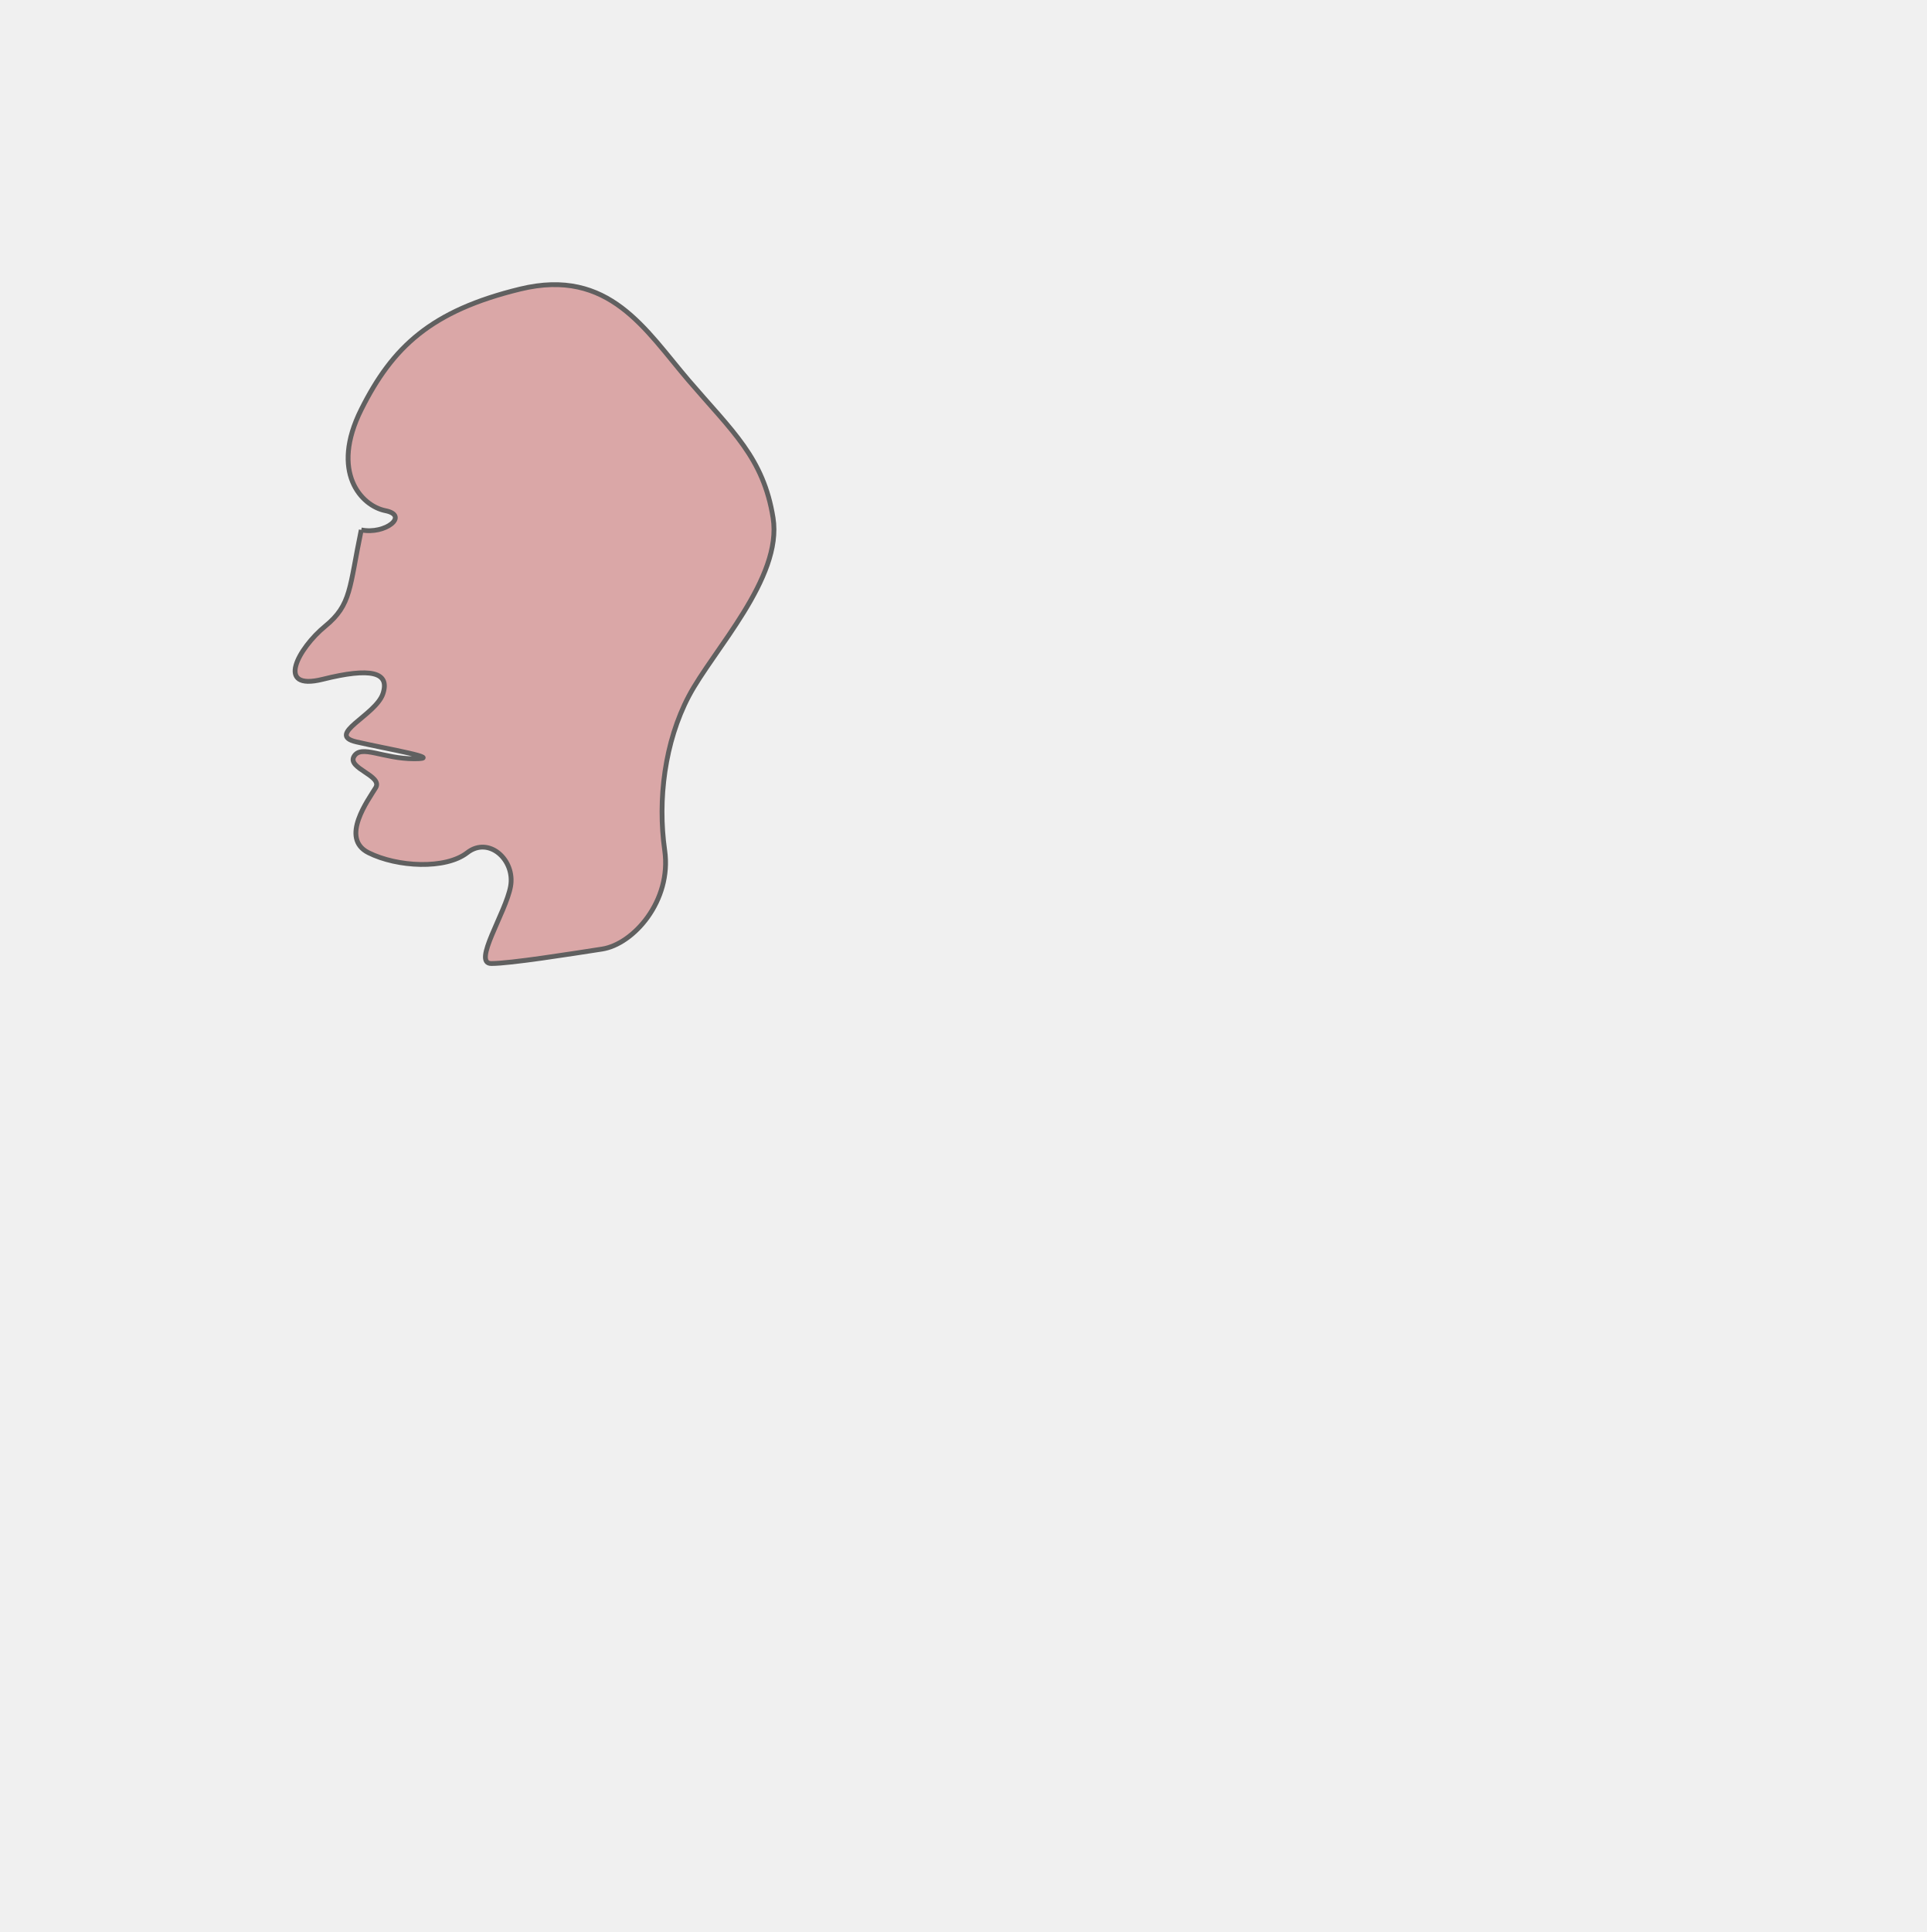
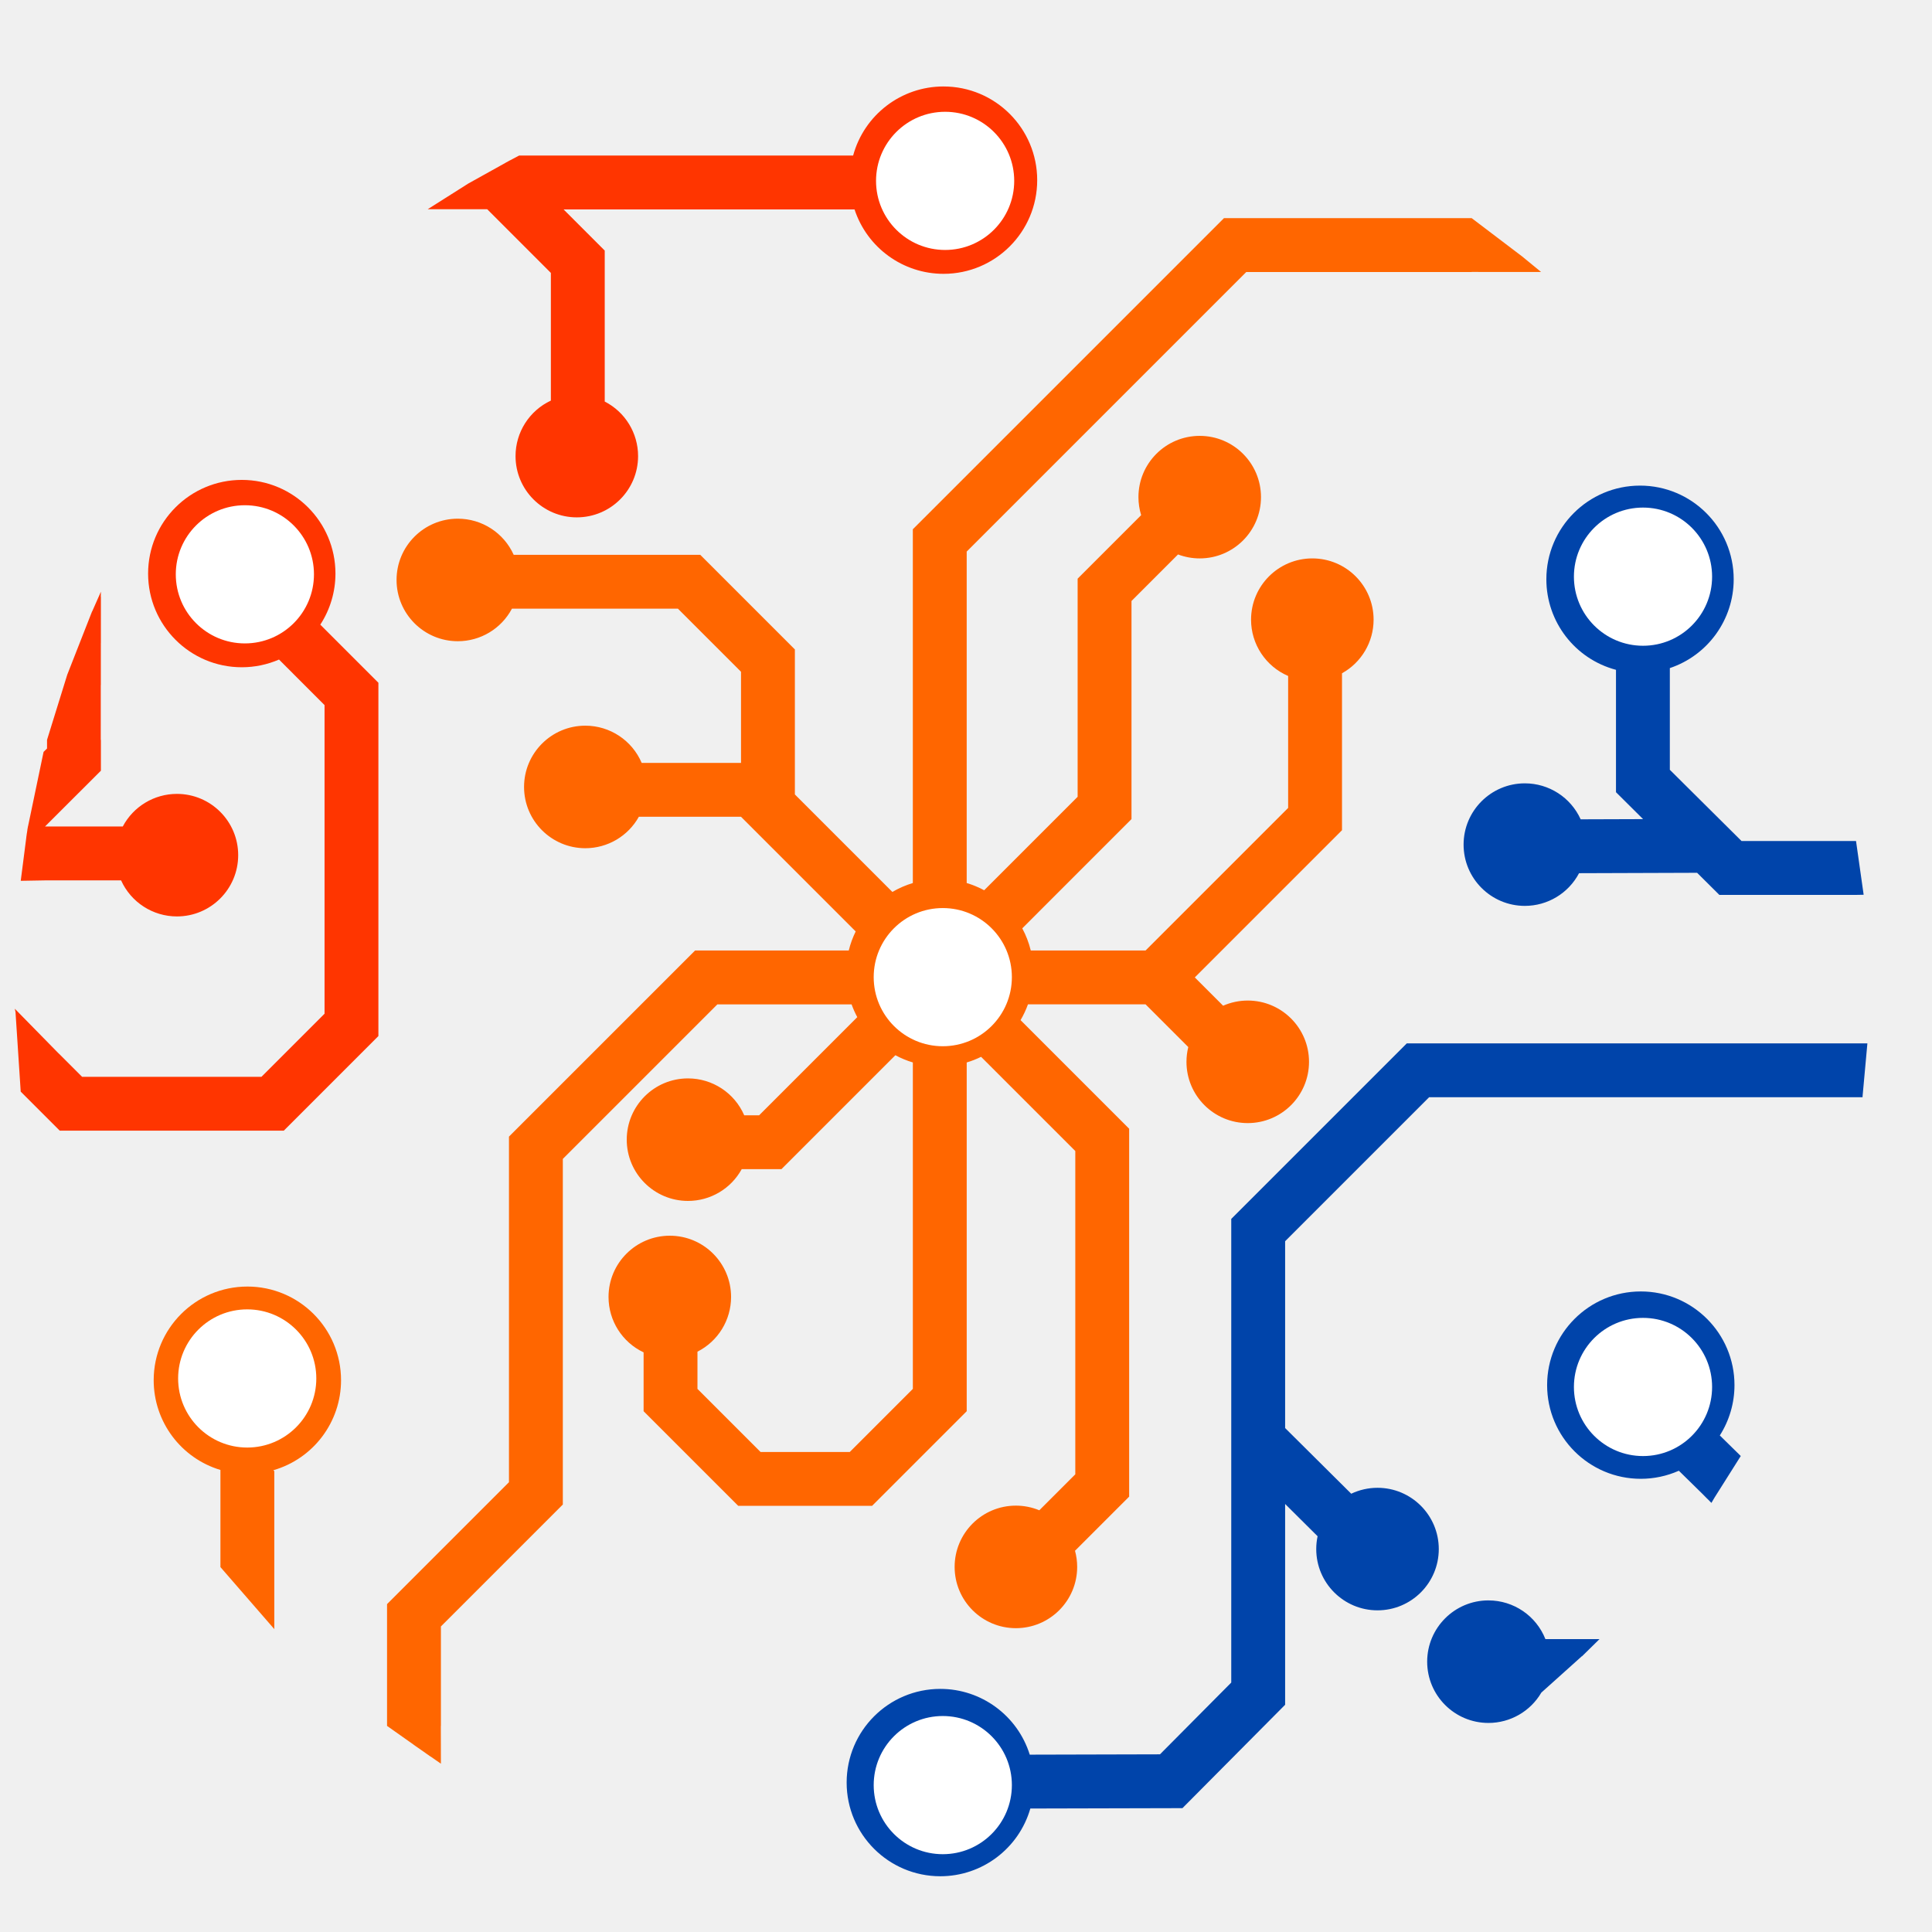
- <svg xmlns="http://www.w3.org/2000/svg" id="SVGRoot" width="800.04" height="802.06" version="1.1" viewBox="0 0 800.04 802.06">
-   <g transform="translate(-2.3725e-5)">
-     <path id="P2" stroke="black" stroke-width="2" opacity=".6" fill="#c77" d="M 150 220 C  145 244 146 251 135 260 C 124 269 114 287 134 282 C  154 277 162 279 159 288 C 156 297 135 305 148 308 C  161 311 185 315 172 315 C 159 315 150 309 147 314 C  144 319 159 322 156 327 C 153 332 141 348 153 354 C  165 360 185 361 194 354 C 203 347 214 357 212 368 C  210 379 196 400 204 400 C 212 400 237 396 250 394 C  263 392 279 374 276 353 C 273 332 276 308 286 289 C  296 270 325 240 321 215 C 317 190 304 179 286 158 C  268 137 253 111 216 120 C 179 129 163 144 150 170 C  137 196 150 210 160 212 C 170 214 160 222 150 220 ">
-       <animateColor attributeName="fill" dur="5s" values="#ff8; #f88; #f8f; #88f; #8ff; #8f8" repeatCount="indefinite" />
-       <animateTransform attributeName="transform" repeatCount="indefinite" type="translate" dur="4s" values="0,0;-110,-140;0,0" />
-       <animateTransform attributeName="transform" repeatCount="indefinite" additive="sum" type="scale" dur="4s" values="1;1.5;1" />
-       <animateTransform attributeName="transform" repeatCount="indefinite" additive="sum" type="rotate" dur="7s" values="0,216 242;360 216 242" />
-     </path>
+ <svg xmlns="http://www.w3.org/2000/svg" id="SVGRoot" version="1.1" viewBox="0 0 250 250">
+   <g id="layer5">
+     <path id="path4-7-6" d="m32.009 166.48a12.122 12.122 0 0 0-12.122 12.122 12.122 12.122 0 0 0 8.637 11.61v12.57l6.97 8.023v-20.426l-0.116-0.134a12.122 12.122 0 0 0 8.753-11.644 12.122 12.122 0 0 0-12.122-12.122z" fill="#ff6600" stroke-width=".283" />
+   </g>
+   <g id="layer6">
+     <path id="path14-0" d="m212.22 62.838a12.122 12.122 0 0 0-12.122 12.122 12.122 12.122 0 0 0 9.01 11.715v15.836l3.505 3.482-8.075 0.027a7.929 7.929 0 0 0-7.222-4.656 7.929 7.929 0 0 0-7.928 7.928 7.929 7.929 0 0 0 7.928 7.929 7.929 7.929 0 0 0 7.013-4.23l15.277-0.051 2.877 2.858h17.562v4e-3l1.111-0.021-0.987-6.953h-14.814l-9.279-9.217v-13.16a12.122 12.122 0 0 0 8.263-11.492 12.122 12.122 0 0 0-12.121-12.122z" fill="#0044aa" style="stroke-width:.3" />
+   </g>
+   <g id="layer4">
+     <path id="path10-2" d="m158.38 28.227-40.26 40.26v45.777a12.122 12.122 0 0 0-2.648 1.154l-12.615-12.615v-18.765l-12.245-12.246h-24.14a7.929 7.929 0 0 0-7.23-4.675 7.929 7.929 0 0 0-7.928 7.929 7.929 7.929 0 0 0 7.928 7.928 7.929 7.929 0 0 0 7.003-4.212h21.479l8.163 8.163v11.795h-12.853a7.929 7.929 0 0 0-7.293-4.818 7.929 7.929 0 0 0-7.928 7.929 7.929 7.929 0 0 0 7.928 7.928 7.929 7.929 0 0 0 6.926-4.069h13.219l14.839 14.839a12.122 12.122 0 0 0-0.896 2.466h-19.887l-24.082 24.081v44.721l-15.776 15.775v15.759l2.798 1.975 0.652 0.46-0.009 5e-3 1.017 0.706 1.139 0.803 0.001-0.012 1.372 0.953-0.008-3.251-0.004-1.638h0.012v-12.872l15.776-15.776v-44.721l19.999-19.999h17.366a12.122 12.122 0 0 0 0.737 1.654l-12.7 12.7h-1.93a7.929 7.929 0 0 0-7.274-4.774 7.929 7.929 0 0 0-7.928 7.928 7.929 7.929 0 0 0 7.928 7.928 7.929 7.929 0 0 0 6.95-4.113h5.141l14.742-14.742a12.122 12.122 0 0 0 2.261 0.936v42.243l-8.163 8.163h-11.544l-8.163-8.163v-4.821a7.929 7.929 0 0 0 4.349-7.074 7.929 7.929 0 0 0-7.928-7.929 7.929 7.929 0 0 0-7.929 7.929 7.929 7.929 0 0 0 4.538 7.167v7.615l12.246 12.245h17.319l12.245-12.245v-45.129a12.122 12.122 0 0 0 1.86-0.73l12.191 12.191v41.832l-4.655 4.655a7.929 7.929 0 0 0-3.03-0.602 7.929 7.929 0 0 0-7.929 7.928 7.929 7.929 0 0 0 7.929 7.929 7.929 7.929 0 0 0 7.928-7.929 7.929 7.929 0 0 0-0.28-2.088l7.006-7.006v-47.607l-14.051-14.051a12.122 12.122 0 0 0 0.956-2.042h15.219l5.527 5.527a7.929 7.929 0 0 0-0.234 1.91 7.929 7.929 0 0 0 7.929 7.929 7.929 7.929 0 0 0 7.928-7.929 7.929 7.929 0 0 0-7.928-7.928 7.929 7.929 0 0 0-3.187 0.669l-3.663-3.663 19.046-19.046v-20.309a7.929 7.929 0 0 0 4.089-6.936 7.929 7.929 0 0 0-7.928-7.929 7.929 7.929 0 0 0-7.929 7.929 7.929 7.929 0 0 0 4.799 7.284v17.074l-18.449 18.449h-14.855a12.122 12.122 0 0 0-1.101-2.866l14.135-14.136v-28.224l6.022-6.022a7.929 7.929 0 0 0 2.805 0.513 7.929 7.929 0 0 0 7.929-7.928 7.929 7.929 0 0 0-7.929-7.929 7.929 7.929 0 0 0-7.928 7.929 7.929 7.929 0 0 0 0.35 2.331l-8.219 8.219v28.225l-12.094 12.094a12.122 12.122 0 0 0-2.261-0.936v-42.888l36.177-36.177h29.167v-0.008l4.291 6e-4 4.688 0.001-1.164-0.954-1.153-0.947 3e-3 -0.004h-4e-3l4e-3 -6e-4 -3.332-2.529-3.332-2.529z" fill="#ff6600" stroke-width=".668" />
+   </g>
+   <g id="layer3">
+     <path id="path12-2-7" d="m31.287 62.099a12.122 12.122 0 0 0-12.122 12.122 12.122 12.122 0 0 0 12.122 12.122 12.122 12.122 0 0 0 4.818-0.998l5.891 5.892v39.939l-8.163 8.163h-23.211l-3.012-3.012-0.005 5e-3 -5.691-5.804 0.093 0.434 0.327 4.996 0.346 5.298 5.053 5.053h28.986l12.246-12.246v-45.714l-7.518-7.518a12.122 12.122 0 0 0 1.961-6.61 12.122 12.122 0 0 0-12.122-12.122zm-18.231 14.471-0.652 1.472-0.486 1.099 6e-4 -0.036-0.118 0.302-0.047 0.107h0.005l-1.448 3.691-1.608 4.1-1.308 4.216-1.308 4.216v1.119l-0.448 0.439-1.051 5.035-0.963 4.611-0.006 8e-3v1e-3l-0.006-1e-3 -0.031 0.203-0.045 0.214 0.015-0.016-0.044 0.288-0.031 0.206-0.005-5e-3 -0.028 0.22-0.041 0.269 0.006-2e-3 -0.331 2.581-0.394 3.069 1.71-0.029 1.677-0.029h9.596a7.929 7.929 0 0 0 7.227 4.668 7.929 7.929 0 0 0 7.928-7.928 7.929 7.929 0 0 0-7.928-7.929 7.929 7.929 0 0 0-7.007 4.219h-10.061l3.231-3.226 4-3.994v-3.993h-0.019l0.001-2.567 0.001-3.004-0.001 0.002 6e-4 -1.533 0.008 0.009 0.001-3.004 0.001-2.438 0.005 0.006 0.002-6.007-0.016 0.043z" fill="#ff3500" stroke-width=".26" />
+   </g>
+   <g id="layer2">
+     <path id="path6-5-5" d="m122.09 11.188a12.122 12.122 0 0 0-11.696 8.94h-43.206v0.009l-0.013-0.009-0.879 0.465-0.271 0.144-0.006-0.005-0.303 0.169-0.298 0.158 0.013 6e-4 -2.126 1.183-2.715 1.511-2.625 1.662-2.624 1.661 7.704-0.002 8.237 8.238v16.524a7.929 7.929 0 0 0-4.571 7.182 7.929 7.929 0 0 0 7.929 7.928 7.929 7.929 0 0 0 7.928-7.928 7.929 7.929 0 0 0-4.316-7.058v-19.536l-5.325-5.325h37.65a12.122 12.122 0 0 0 11.514 8.334 12.122 12.122 0 0 0 12.122-12.122 12.122 12.122 0 0 0-12.122-12.122z" fill="#ff3500" stroke-width=".253" style="mix-blend-mode:normal" />
+   </g>
+   <g id="layer7">
+     <path id="path16-6-8" d="m182.04 135.01-22.716 22.716v59.997l-9.224 9.286-16.851 0.043a12.122 12.122 0 0 0-11.571-8.51 12.122 12.122 0 0 0-12.122 12.122 12.122 12.122 0 0 0 12.122 12.122 12.122 12.122 0 0 0 11.647-8.764l19.683-0.049 13.287-13.376v-25.982l4.202 4.174a7.929 7.929 0 0 0-0.176 1.66 7.929 7.929 0 0 0 7.929 7.928 7.929 7.929 0 0 0 7.928-7.928 7.929 7.929 0 0 0-7.928-7.928 7.929 7.929 0 0 0-3.401 0.766l-8.554-8.497v-24.178l18.633-18.633h56.088v-0.118l0.308-3.381 0.316-3.47h-0.623zm30.279 32.103a12.122 12.122 0 0 0-12.122 12.122 12.122 12.122 0 0 0 12.122 12.122 12.122 12.122 0 0 0 4.923-1.045l3.057 2.998 0.185 0.188 0.454 0.459 3e-3 -5e-3 0.061 0.062 0.454 0.459 0.422-0.715 1.688-2.675 1.688-2.676-2.711-2.659a12.122 12.122 0 0 0 1.898-6.513 12.122 12.122 0 0 0-12.122-12.122zm-19.719 39.978a7.929 7.929 0 0 0-7.924 7.929 7.929 7.929 0 0 0 7.929 7.928 7.929 7.929 0 0 0 6.844-3.926l2.786-2.501 2.463-2.212 6e-3 0.021 0.305-0.3 0.061-0.054h-5e-3l0.773-0.759 1.129-1.109 6e-3 -5e-3v-1e-3l-2.885-1e-3v2e-3h-0.768l-3.344-1e-3a7.929 7.929 0 0 0-7.371-5.01 7.929 7.929 0 0 0-3e-3 0z" fill="#0044aa" stroke-width=".089" />
+   </g>
+   <g id="layer1">
+     <g id="g18-9" transform="matrix(.3 0 0 .3 1.8918 6.9441)">
+       <g id="g8-8" style="mix-blend-mode:normal" />
+     </g>
+     <g id="g34-2" transform="matrix(.3 0 0 .3 2.1398 7.1922)" fill="#ffffff" stroke-width=".663">
+       <circle id="circle20-1" cx="399.52" cy="397.5" r="29.8" />
+       <circle id="circle22-5" cx="400.53" cy="54.043" r="29.8" />
+       <circle id="circle24-5" cx="399.52" cy="746" r="29.8" />
+       <circle id="circle26-2" cx="701.55" cy="224.76" r="29.8" />
+       <circle id="circle28-6" cx="701.55" cy="574.27" r="29.8" />
+       <circle id="circle30-7" cx="99.5" cy="570.6" r="29.8" />
+       <circle id="circle32-0" cx="98.49" cy="223.75" r="29.8" />
+     </g>
  </g>
</svg>
